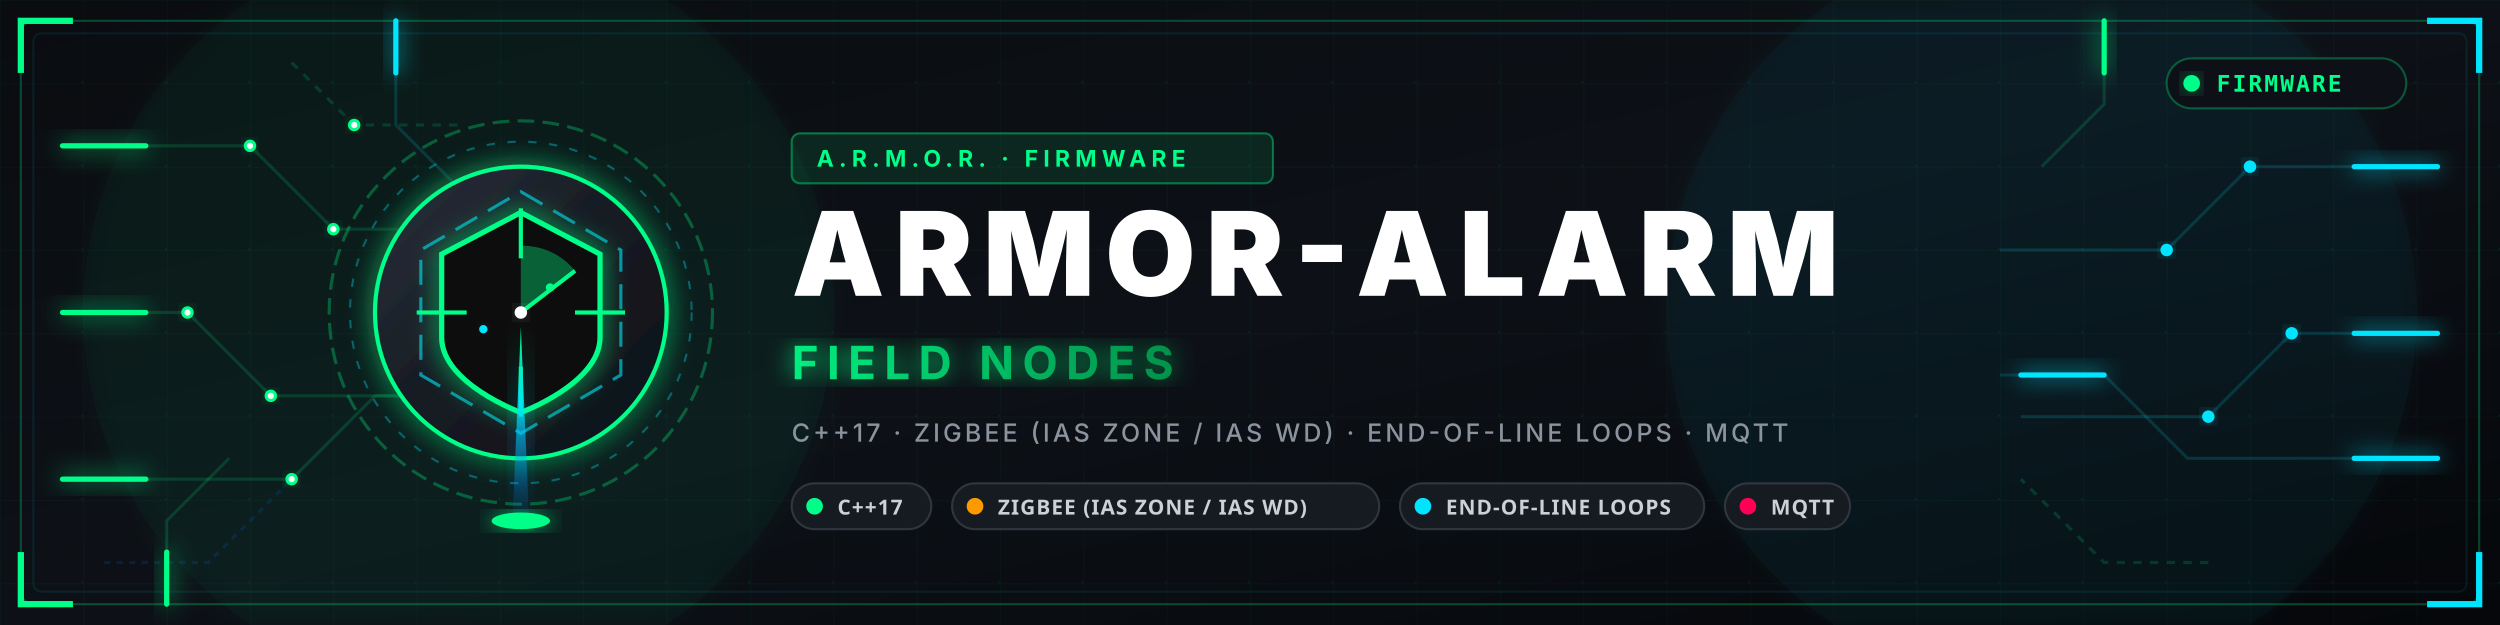
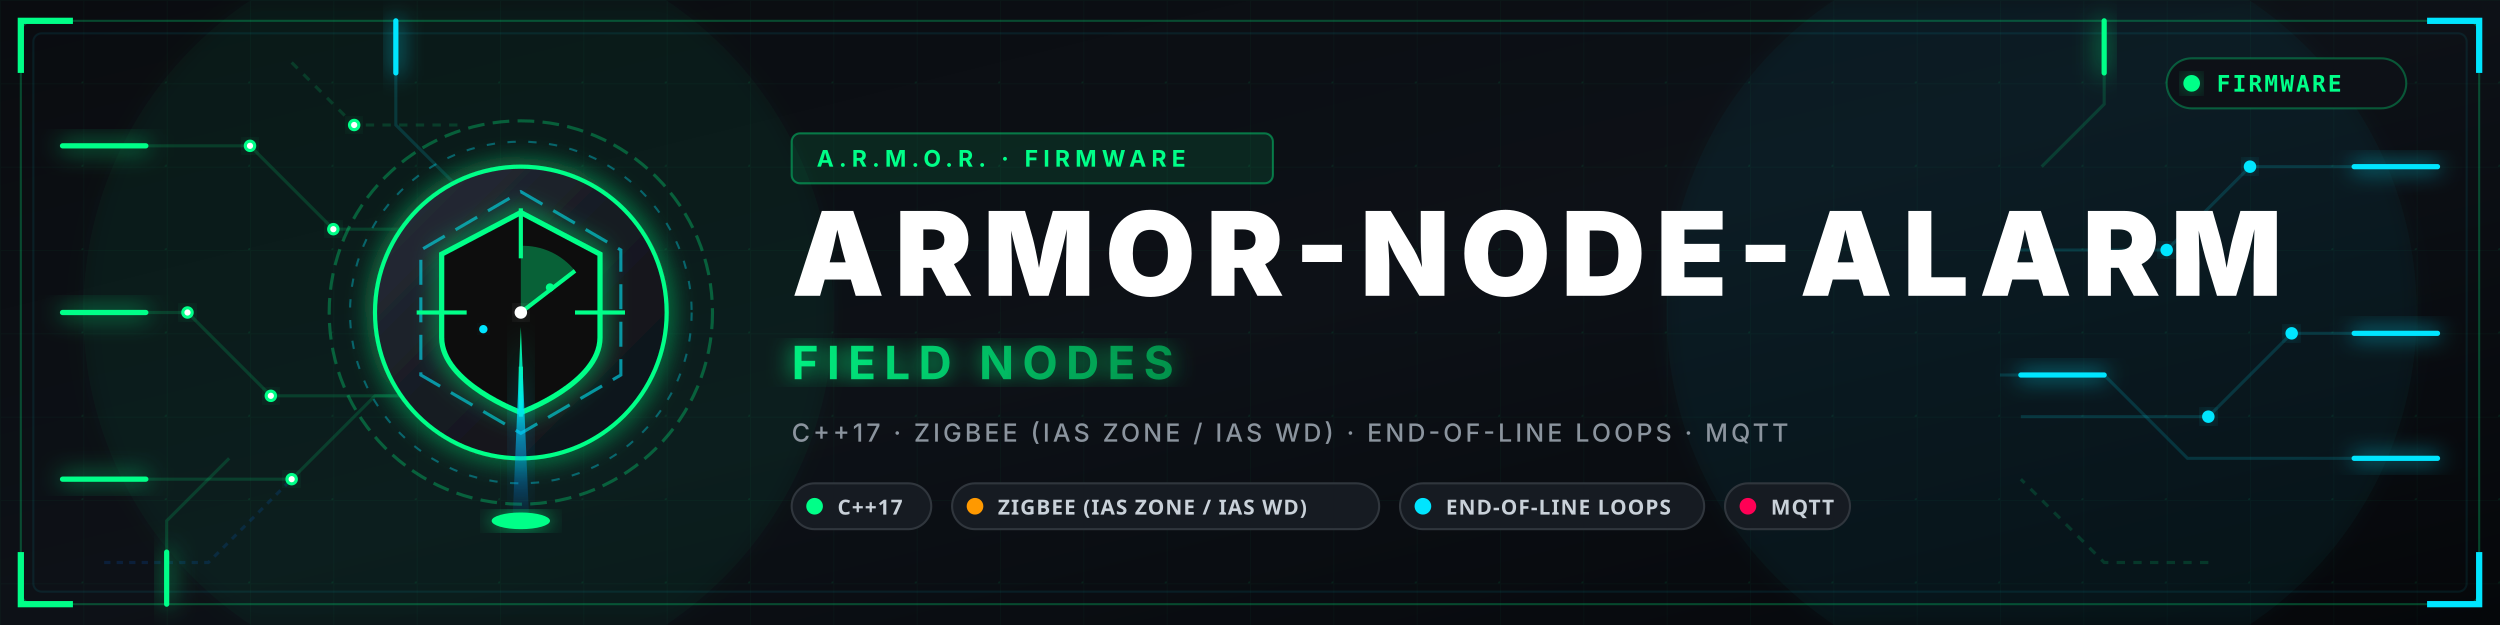
<svg xmlns="http://www.w3.org/2000/svg" viewBox="0 0 1200 300" width="100%" height="100%">
  <defs>
    <linearGradient id="bgGlow" x1="0%" y1="0%" x2="100%" y2="100%">
      <stop offset="0%" stop-color="#0A0C10" />
      <stop offset="50%" stop-color="#0D1117" />
      <stop offset="100%" stop-color="#05070A" />
    </linearGradient>
    <linearGradient id="cyanGlow" x1="0%" y1="0%" x2="100%" y2="0%">
      <stop offset="0%" stop-color="#00E5FF" stop-opacity="0.8" />
      <stop offset="100%" stop-color="#0088FF" stop-opacity="0.9" />
    </linearGradient>
    <linearGradient id="greenGlow" x1="0%" y1="0%" x2="100%" y2="0%">
      <stop offset="0%" stop-color="#00FF88" stop-opacity="0.9" />
      <stop offset="100%" stop-color="#00AA55" stop-opacity="0.8" />
    </linearGradient>
    <linearGradient id="laserBeam" x1="0%" y1="0%" x2="0%" y2="100%">
      <stop offset="0%" stop-color="#00FF88" stop-opacity="1" />
      <stop offset="40%" stop-color="#00E5FF" stop-opacity="0.8" />
      <stop offset="100%" stop-color="#0077FF" stop-opacity="0" />
    </linearGradient>
    <linearGradient id="metalGradient" x1="0%" y1="0%" x2="100%" y2="100%">
      <stop offset="0%" stop-color="#2A303C" />
      <stop offset="50%" stop-color="#161B22" />
      <stop offset="100%" stop-color="#0D1117" />
    </linearGradient>
    <filter id="glowCyan" x="-20%" y="-20%" width="140%" height="140%">
      <feGaussianBlur stdDeviation="5" result="blur" />
      <feMerge>
        <feMergeNode in="blur" />
        <feMergeNode in="SourceGraphic" />
      </feMerge>
    </filter>
    <filter id="glowGreen" x="-20%" y="-20%" width="140%" height="140%">
      <feGaussianBlur stdDeviation="6" result="blur" />
      <feMerge>
        <feMergeNode in="blur" />
        <feMergeNode in="SourceGraphic" />
      </feMerge>
    </filter>
    <filter id="glowBeam" x="-30%" y="-30%" width="160%" height="160%">
      <feGaussianBlur stdDeviation="8" result="blur" />
      <feMerge>
        <feMergeNode in="blur" />
        <feMergeNode in="SourceGraphic" />
      </feMerge>
    </filter>
    <pattern id="cyberGrid" width="40" height="40" patternUnits="userSpaceOnUse">
      <path d="M 40 0 L 0 0 0 40" fill="none" stroke="#00FF88" stroke-opacity="0.03" stroke-width="1" />
      <circle cx="40" cy="40" r="1" fill="#00FF88" fill-opacity="0.08" />
    </pattern>
    <g id="pcbNode">
      <circle cx="0" cy="0" r="3" fill="#00FF88" filter="url(#glowGreen)" />
      <circle cx="0" cy="0" r="1.5" fill="#FFFFFF" />
    </g>
  </defs>
  <rect width="1200" height="300" fill="url(#bgGlow)" />
  <rect width="1200" height="300" fill="url(#cyberGrid)" />
  <circle cx="220" cy="150" r="180" fill="#00FF88" fill-opacity="0.03" filter="url(#glowGreen)">
    <animate attributeName="fill-opacity" values="0.02;0.05;0.02" dur="6s" repeatCount="indefinite" />
  </circle>
  <circle cx="980" cy="150" r="180" fill="#00E5FF" fill-opacity="0.03" filter="url(#glowCyan)">
    <animate attributeName="fill-opacity" values="0.02;0.05;0.02" dur="6s" repeatCount="indefinite" />
  </circle>
  <rect x="10" y="10" width="1180" height="280" fill="none" stroke="#00FF88" stroke-opacity="0.25" stroke-width="1" rx="6" />
  <rect x="16" y="16" width="1168" height="268" fill="none" stroke="#00E5FF" stroke-opacity="0.08" stroke-width="1" rx="4" />
  <path d="M 10 35 L 10 10 L 35 10" fill="none" stroke="#00FF88" stroke-width="3">
    <animate attributeName="stroke-opacity" values="0.6;1;0.6" dur="3s" repeatCount="indefinite" />
  </path>
  <path d="M 1190 35 L 1190 10 L 1165 10" fill="none" stroke="#00E5FF" stroke-width="3">
    <animate attributeName="stroke-opacity" values="0.6;1;0.6" dur="3s" repeatCount="indefinite" />
  </path>
  <path d="M 10 265 L 10 290 L 35 290" fill="none" stroke="#00FF88" stroke-width="3">
    <animate attributeName="stroke-opacity" values="0.6;1;0.6" dur="3s" repeatCount="indefinite" />
  </path>
  <path d="M 1190 265 L 1190 290 L 1165 290" fill="none" stroke="#00E5FF" stroke-width="3">
    <animate attributeName="stroke-opacity" values="0.6;1;0.6" dur="3s" repeatCount="indefinite" />
  </path>
  <g stroke="#00FF88" stroke-opacity="0.15" stroke-width="1.5" fill="none">
    <path d="M 30 70 L 120 70 L 160 110 L 240 110" />
    <path d="M 30 150 L 90 150 L 130 190 L 220 190" />
    <path d="M 30 230 L 140 230 L 180 190 L 210 190" />
    <path d="M 80 290 L 80 250 L 110 220" />
    <path d="M 190 10 L 190 60 L 220 90" stroke="#00E5FF" stroke-opacity="0.15" />
    <path d="M 140 30 L 170 60 L 220 60" stroke-dasharray="4,4" />
    <path d="M 50 270 L 100 270 L 140 230" stroke="#0077FF" stroke-opacity="0.15" stroke-dasharray="3,3" />
  </g>
  <g fill="none" stroke-linecap="round" stroke-linejoin="round">
    <path d="M 30 70 L 120 70 L 160 110 L 240 110" stroke="#00FF88" stroke-width="2.5" stroke-dasharray="40, 240" filter="url(#glowGreen)">
      <animate attributeName="stroke-dashoffset" values="280;0" dur="3s" repeatCount="indefinite" />
    </path>
    <path d="M 30 150 L 90 150 L 130 190 L 220 190" stroke="#00FF88" stroke-width="2.5" stroke-dasharray="40, 220" filter="url(#glowGreen)">
      <animate attributeName="stroke-dashoffset" values="260;0" dur="3.5s" repeatCount="indefinite" />
    </path>
    <path d="M 30 230 L 140 230 L 180 190 L 210 190" stroke="#00FF88" stroke-width="2.5" stroke-dasharray="40, 230" filter="url(#glowGreen)">
      <animate attributeName="stroke-dashoffset" values="270;0" dur="3.2s" repeatCount="indefinite" />
    </path>
    <path d="M 80 290 L 80 250 L 110 220" stroke="#00FF88" stroke-width="2.5" stroke-dasharray="25, 100" filter="url(#glowGreen)">
      <animate attributeName="stroke-dashoffset" values="125;0" dur="2.5s" repeatCount="indefinite" />
    </path>
    <path d="M 190 10 L 190 60 L 220 90" stroke="#00E5FF" stroke-width="2.5" stroke-dasharray="25, 90" filter="url(#glowCyan)">
      <animate attributeName="stroke-dashoffset" values="115;0" dur="2.8s" repeatCount="indefinite" />
    </path>
  </g>
  <use href="#pcbNode" x="120" y="70" />
  <use href="#pcbNode" x="160" y="110" />
  <use href="#pcbNode" x="90" y="150" />
  <use href="#pcbNode" x="130" y="190" />
  <use href="#pcbNode" x="140" y="230" />
  <use href="#pcbNode" x="170" y="60" />
  <g stroke="#00E5FF" stroke-opacity="0.15" stroke-width="1.5" fill="none">
    <path d="M 1170 80 L 1080 80 L 1040 120 L 960 120" />
    <path d="M 1170 160 L 1100 160 L 1060 200 L 970 200" />
    <path d="M 1170 220 L 1050 220 L 1010 180 M 1010 180 L 960 180" />
    <path d="M 1010 10 L 1010 50 L 980 80" stroke="#00FF88" stroke-opacity="0.15" />
    <path d="M 1060 270 L 1010 270 L 970 230" stroke="#00FF88" stroke-opacity="0.15" stroke-dasharray="4,4" />
  </g>
  <g fill="none" stroke-linecap="round" stroke-linejoin="round">
    <path d="M 1170 80 L 1080 80 L 1040 120 L 960 120" stroke="#00E5FF" stroke-width="2.5" stroke-dasharray="40, 230" filter="url(#glowCyan)">
      <animate attributeName="stroke-dashoffset" values="0;270" dur="3.5s" repeatCount="indefinite" />
    </path>
    <path d="M 1170 160 L 1100 160 L 1060 200 L 970 200" stroke="#00E5FF" stroke-width="2.5" stroke-dasharray="40, 240" filter="url(#glowCyan)">
      <animate attributeName="stroke-dashoffset" values="0;280" dur="3.8s" repeatCount="indefinite" />
    </path>
    <path d="M 1170 220 L 1050 220 L 1010 180 M 1010 180 L 960 180" stroke="#00E5FF" stroke-width="2.5" stroke-dasharray="40, 250" filter="url(#glowCyan)">
      <animate attributeName="stroke-dashoffset" values="0;290" dur="4s" repeatCount="indefinite" />
    </path>
    <path d="M 1010 10 L 1010 50 L 980 80" stroke="#00FF88" stroke-width="2.5" stroke-dasharray="25, 95" filter="url(#glowGreen)">
      <animate attributeName="stroke-dashoffset" values="0;120" dur="2.6s" repeatCount="indefinite" />
    </path>
  </g>
  <circle cx="1080" cy="80" r="3" fill="#00E5FF" filter="url(#glowCyan)" />
  <circle cx="1040" cy="120" r="3" fill="#00E5FF" filter="url(#glowCyan)" />
  <circle cx="1100" cy="160" r="3" fill="#00E5FF" filter="url(#glowCyan)" />
  <circle cx="1060" cy="200" r="3" fill="#00E5FF" filter="url(#glowCyan)" />
  <g transform="translate(250, 150)">
    <g>
      <circle cx="0" cy="0" r="92" fill="none" stroke="#00FF88" stroke-opacity="0.3" stroke-width="1.5" stroke-dasharray="8,4" />
      <circle cx="0" cy="0" r="82" fill="none" stroke="#00E5FF" stroke-opacity="0.35" stroke-width="1" stroke-dasharray="4,6" />
      <animateTransform attributeName="transform" type="rotate" from="0 0 0" to="360 0 0" dur="25s" repeatCount="indefinite" />
    </g>
    <circle cx="0" cy="0" r="70" fill="url(#metalGradient)" stroke="#00FF88" stroke-width="2" filter="url(#glowGreen)" />
    <g>
      <polygon points="0,-58 48,-30 48,30 0,58 -48,30 -48,-30" fill="none" stroke="#00E5FF" stroke-width="1.5" stroke-dasharray="12,6" opacity="0.6" />
      <animateTransform attributeName="transform" type="rotate" from="360 0 0" to="0 0 0" dur="18s" repeatCount="indefinite" />
    </g>
    <path d="M 0 -48 L 38 -28 L 38 12 C 38 34 0 48 0 48 C 0 48 -38 34 -38 12 L -38 -28 Z" fill="#0A0C10" stroke="#00FF88" stroke-width="2.5" filter="url(#glowGreen)" />
    <g>
      <path d="M 0 0 L 26 -20 A 32 32 0 0 0 0 -32 Z" fill="#00FF88" fill-opacity="0.35" />
      <line x1="0" y1="0" x2="26" y2="-20" stroke="#00FF88" stroke-width="2" />
      <animateTransform attributeName="transform" type="rotate" from="0 0 0" to="360 0 0" dur="4s" repeatCount="indefinite" />
    </g>
    <circle cx="14" cy="-12" r="2" fill="#00FF88" filter="url(#glowGreen)">
      <animate attributeName="opacity" values="0.2;1;0.2" dur="2s" repeatCount="indefinite" />
    </circle>
    <circle cx="-18" cy="8" r="2" fill="#00E5FF" filter="url(#glowCyan)">
      <animate attributeName="opacity" values="1;0.2;1" dur="1.5s" repeatCount="indefinite" />
    </circle>
    <line x1="-50" y1="0" x2="-26" y2="0" stroke="#00FF88" stroke-width="2" />
    <line x1="26" y1="0" x2="50" y2="0" stroke="#00FF88" stroke-width="2" />
    <line x1="0" y1="-50" x2="0" y2="-26" stroke="#00FF88" stroke-width="2" />
    <line x1="0" y1="26" x2="0" y2="50" stroke="#00FF88" stroke-width="2" />
    <circle cx="0" cy="0" r="3" fill="#FFFFFF" filter="url(#glowGreen)">
      <animate attributeName="opacity" values="0.4;1;0.4" dur="1.2s" repeatCount="indefinite" />
    </circle>
  </g>
  <path d="M 250 157 L 246 250 L 254 250 Z" fill="url(#laserBeam)" filter="url(#glowBeam)">
    <animate attributeName="opacity" values="0.3;1;0.3" dur="1.2s" repeatCount="indefinite" />
  </path>
  <ellipse cx="250" cy="250" rx="14" ry="4" fill="#00FF88" filter="url(#glowGreen)">
    <animate attributeName="rx" values="10;18;10" dur="1.2s" repeatCount="indefinite" />
    <animate attributeName="opacity" values="0.4;1;0.4" dur="1.2s" repeatCount="indefinite" />
  </ellipse>
  <g transform="translate(380, 0)">
    <g transform="translate(0, 82)">
      <rect x="0" y="-18" width="231" height="24" rx="4" fill="#00FF88" fill-opacity="0.1" stroke="#00FF88" stroke-opacity="0.4" stroke-width="1">
        <animate attributeName="stroke-opacity" values="0.3;0.8;0.3" dur="4s" repeatCount="indefinite" />
      </rect>
      <text x="12" y="-2" font-family="'Inter', 'Segoe UI', 'Roboto', sans-serif" font-weight="700" font-size="11" fill="#00FF88" letter-spacing="2.5">A.R.M.O.R. · FIRMWARE</text>
    </g>
-     <text x="0" y="142" font-family="'Inter', 'Segoe UI', 'Roboto', sans-serif" font-weight="900" font-size="56" fill="#FFFFFF" letter-spacing="5">ARMOR-ALARM</text>
+     <text x="0" y="142" font-family="'Inter', 'Segoe UI', 'Roboto', sans-serif" font-weight="900" font-size="56" fill="#FFFFFF" letter-spacing="5">ARMOR-NODE-ALARM</text>
    <text x="0" y="182" font-family="'Inter', 'Segoe UI', 'Roboto', sans-serif" font-weight="700" font-size="22" fill="url(#greenGlow)" letter-spacing="4" filter="url(#glowGreen)">FIELD NODES</text>
    <text x="0" y="212" font-family="'Inter', 'Segoe UI', 'Roboto', sans-serif" font-weight="500" font-size="12" fill="#8B949E" letter-spacing="1.5">C++17 · ZIGBEE (IAS ZONE / IAS WD) · END-OF-LINE LOOPS · MQTT</text>
    <g transform="translate(0, 232)">
      <rect x="0" y="0" width="67" height="22" rx="11" fill="#161B22" stroke="#30363D" stroke-width="1" />
      <circle cx="11" cy="11" r="4" fill="#00FF88">
        <animate attributeName="opacity" values="0.5;1;0.5" dur="2.0s" repeatCount="indefinite" />
      </circle>
      <text x="22" y="15" font-family="sans-serif" font-weight="600" font-size="10" fill="#C9D1D9" letter-spacing="0.5">C++17</text>
      <rect x="77" y="0" width="205" height="22" rx="11" fill="#161B22" stroke="#30363D" stroke-width="1" />
      <circle cx="88" cy="11" r="4" fill="#FF9900">
        <animate attributeName="opacity" values="0.5;1;0.5" dur="2.2s" repeatCount="indefinite" />
      </circle>
      <text x="99" y="15" font-family="sans-serif" font-weight="600" font-size="10" fill="#C9D1D9" letter-spacing="0.5">ZIGBEE (IAS ZONE / IAS WD)</text>
      <rect x="292" y="0" width="146" height="22" rx="11" fill="#161B22" stroke="#30363D" stroke-width="1" />
      <circle cx="303" cy="11" r="4" fill="#00E5FF">
        <animate attributeName="opacity" values="0.5;1;0.5" dur="2.4s" repeatCount="indefinite" />
      </circle>
      <text x="314" y="15" font-family="sans-serif" font-weight="600" font-size="10" fill="#C9D1D9" letter-spacing="0.5">END-OF-LINE LOOPS</text>
      <rect x="448" y="0" width="60" height="22" rx="11" fill="#161B22" stroke="#30363D" stroke-width="1" />
      <circle cx="459" cy="11" r="4" fill="#FF0055">
        <animate attributeName="opacity" values="0.5;1;0.5" dur="2.6s" repeatCount="indefinite" />
      </circle>
      <text x="470" y="15" font-family="sans-serif" font-weight="600" font-size="10" fill="#C9D1D9" letter-spacing="0.5">MQTT</text>
    </g>
  </g>
  <g transform="translate(1050, 42)">
    <rect x="-10" y="-14" width="115" height="24" rx="12" fill="#0D1117" stroke="#00FF88" stroke-opacity="0.3" stroke-width="1" />
    <circle cx="2" cy="-2" r="4" fill="#00FF88" filter="url(#glowGreen)">
      <animate attributeName="opacity" values="0.3;1;0.3" dur="1.5s" repeatCount="indefinite" />
    </circle>
    <text x="14" y="2" font-family="monospace" font-weight="700" font-size="11" fill="#00FF88" letter-spacing="1">FIRMWARE</text>
  </g>
</svg>
